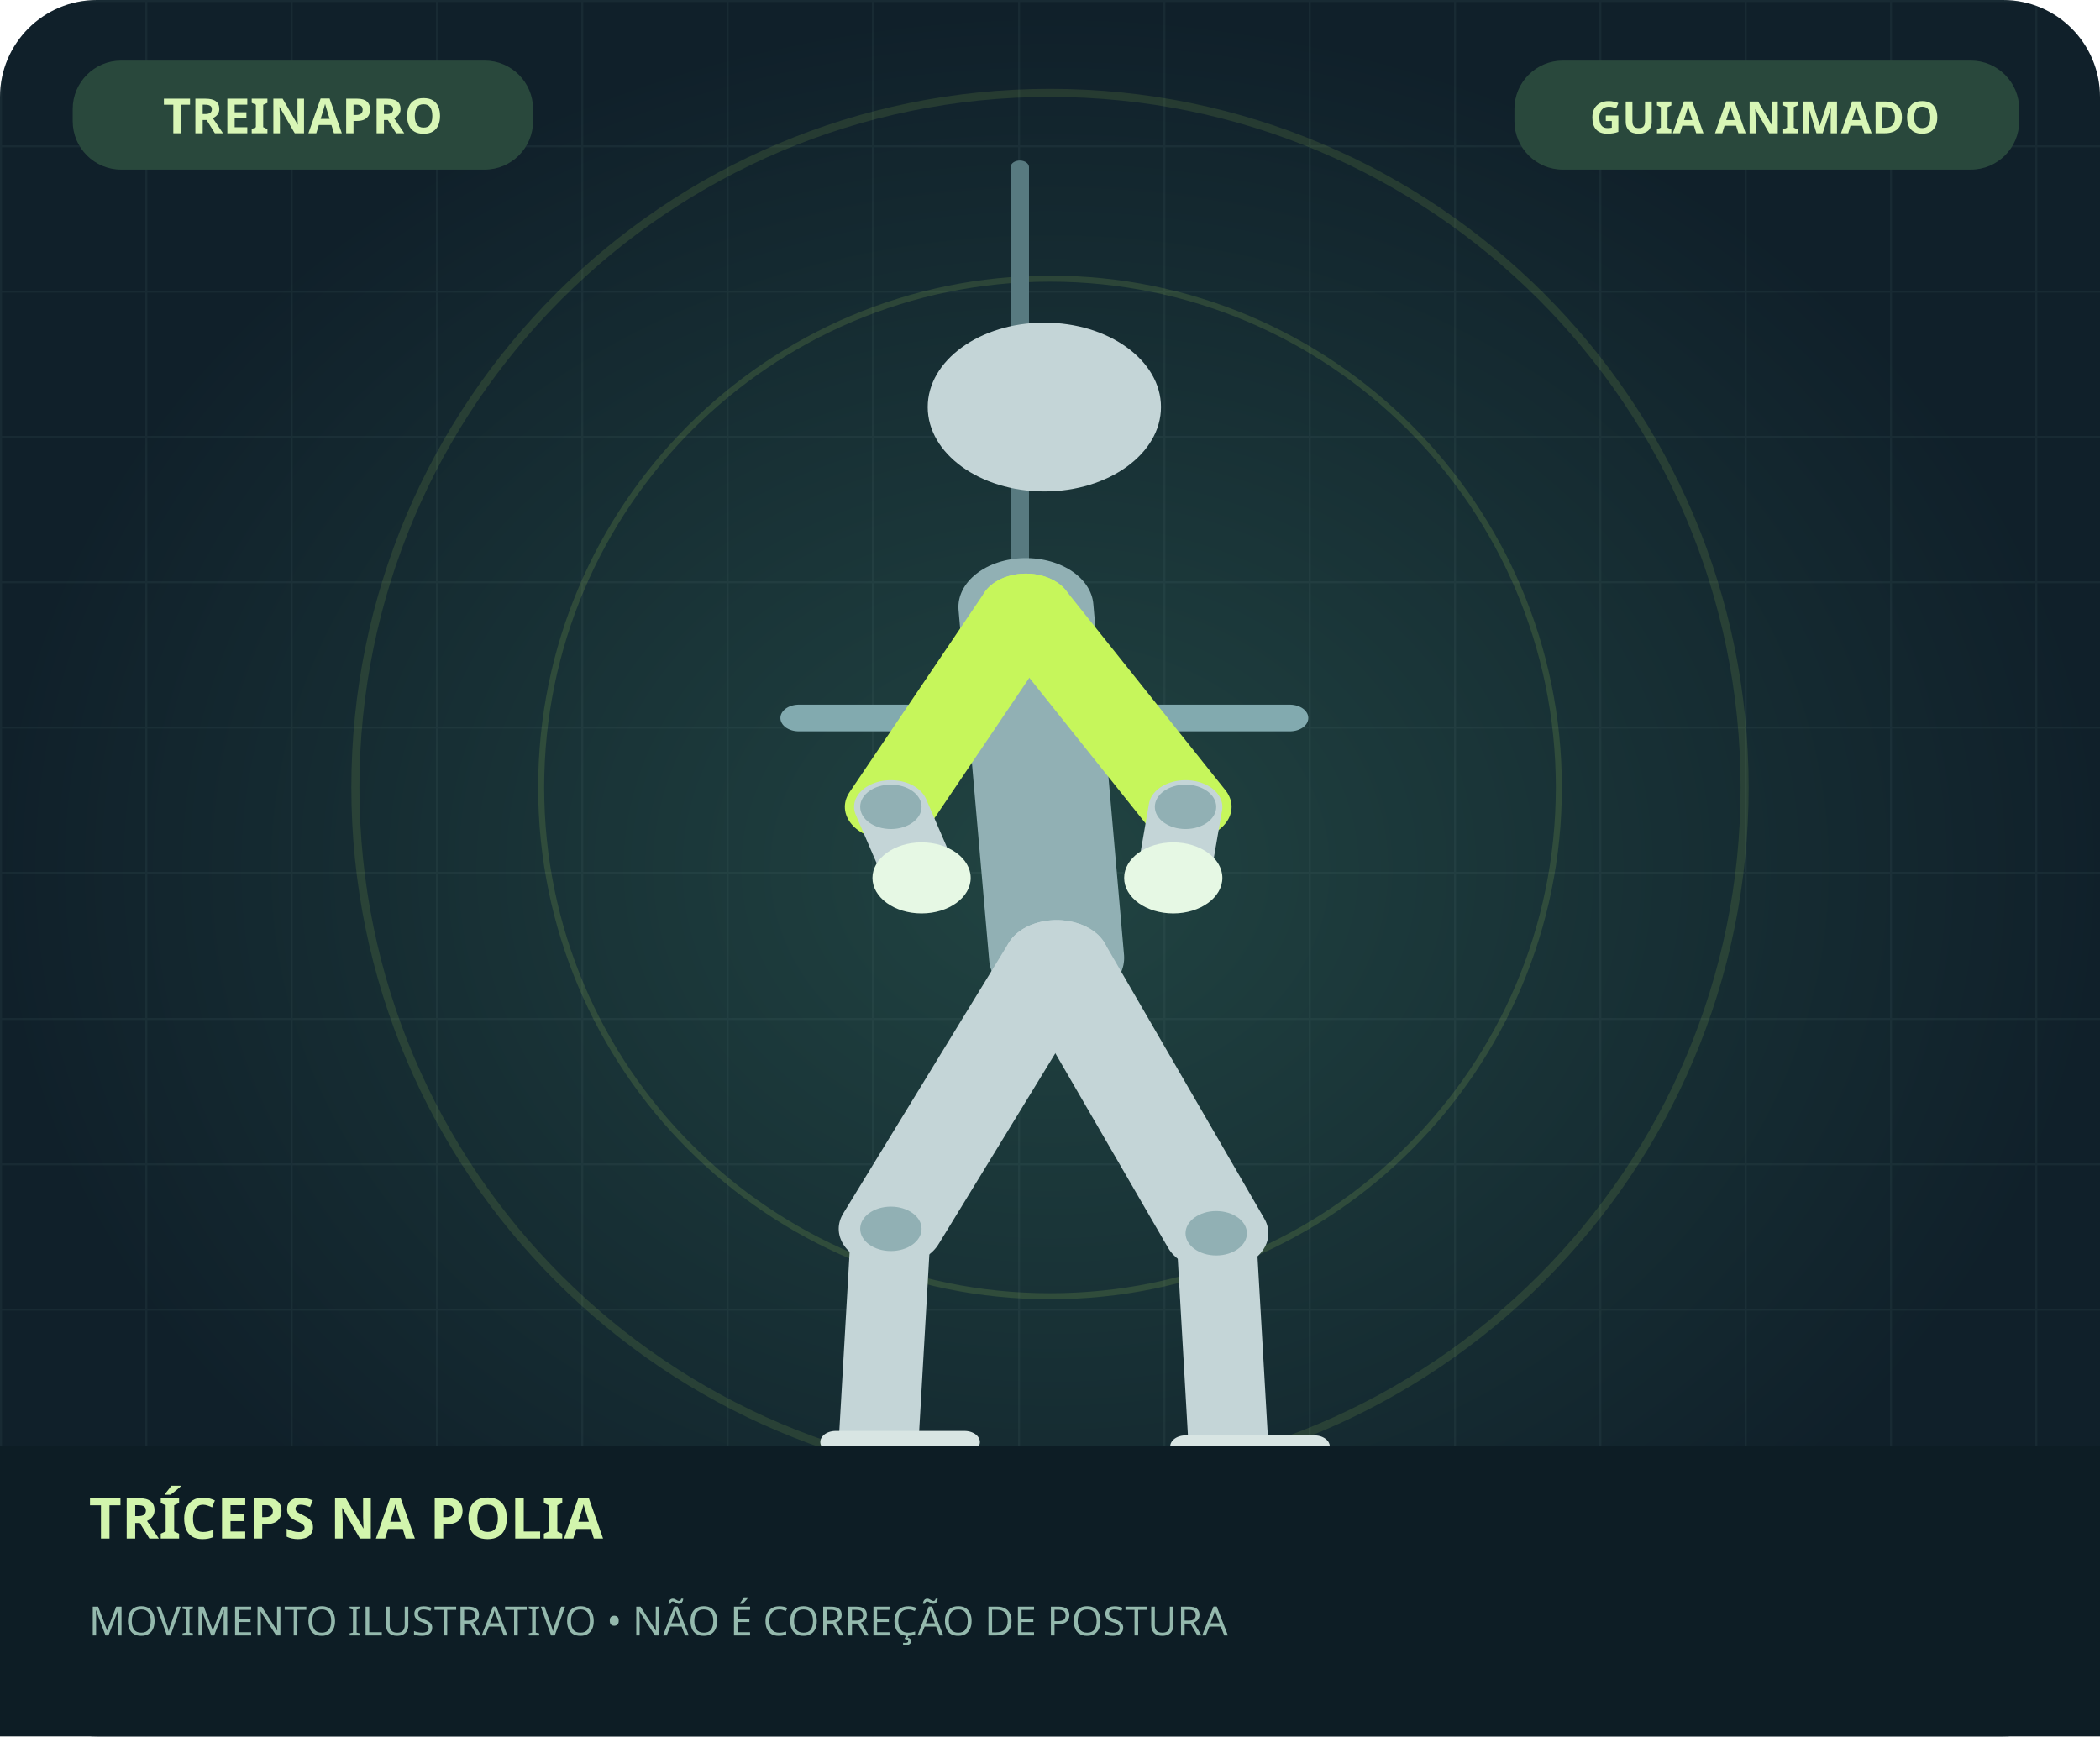
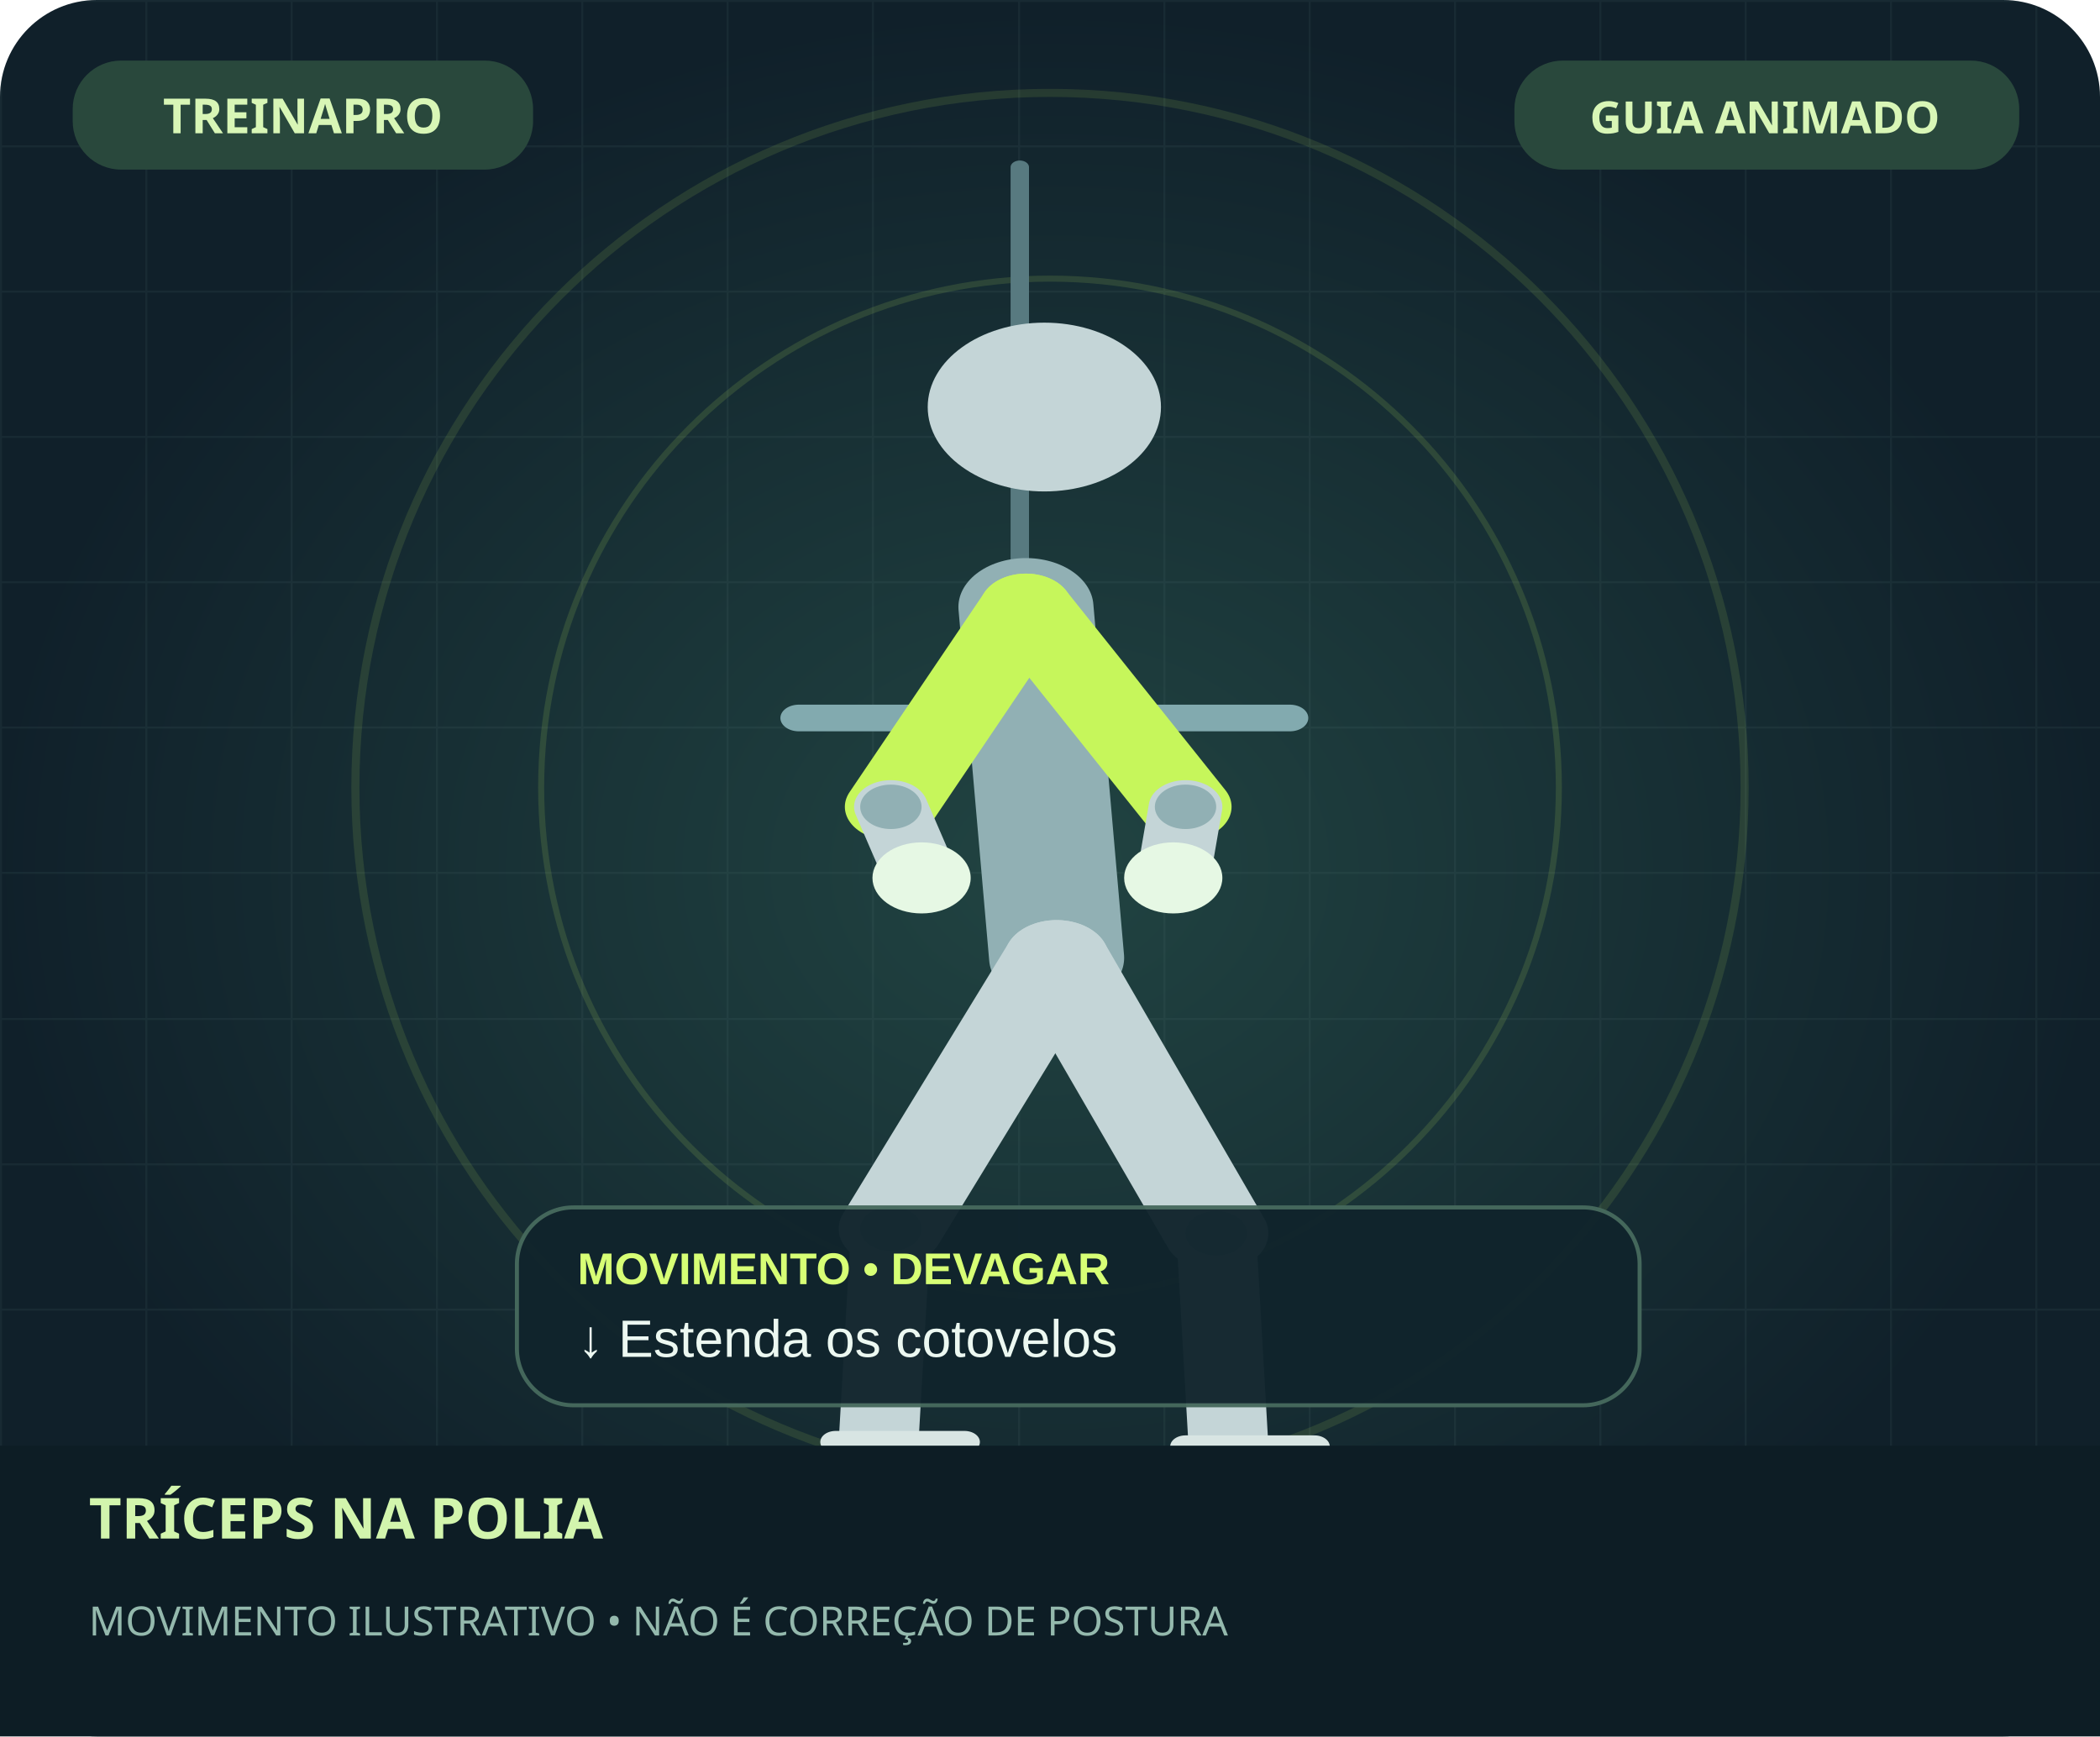
<svg xmlns="http://www.w3.org/2000/svg" viewBox="0 0 520 430" role="img" aria-labelledby="title desc">
  <defs>
    <radialGradient id="bg">
      <stop stop-color="#214442" />
      <stop offset="1" stop-color="#10202a" />
    </radialGradient>
    <pattern id="grid" width="36" height="36" patternUnits="userSpaceOnUse">
      <path d="M36 0H0V36" stroke="#729290" stroke-opacity=".095" fill="none" />
    </pattern>
  </defs>
  <rect width="520" height="430" rx="24" fill="url(#bg)" />
  <rect width="520" height="430" rx="24" fill="url(#grid)" />
  <circle cx="260" cy="195" r="172" fill="none" stroke="#c6f65b" opacity=".11" stroke-width="2" />
  <circle cx="260" cy="195" r="126" fill="none" stroke="#c6f65b" opacity=".13" stroke-width="1.5" />
  <rect x="18" y="15" rx="12" width="114" height="27" fill="#29483c" />
  <text x="75" y="33" fill="#d8f6b6" text-anchor="middle" font-size="12" font-weight="bold" font-family="sans-serif">TREINAPRO</text>
  <rect x="375" y="15" rx="12" width="125" height="27" fill="#29483c" />
  <text x="437" y="33" fill="#d8f6b6" text-anchor="middle" font-size="11" font-weight="bold" font-family="sans-serif">GUIA ANIMADO</text>
  <g transform="translate(61 15) scale(1.52 1.10)">
    <line x1="126" y1="24" x2="126" y2="141" stroke="#587a80" stroke-width="3" stroke-linecap="round" />
    <line x1="90" y1="148" x2="170" y2="148" stroke="#82aaaf" stroke-width="6" stroke-linecap="round" />
    <line x1="127" y1="123" x2="132" y2="202" stroke="#91b0b4" stroke-width="22" stroke-linecap="round" />
    <line x1="132" y1="202" x2="105" y2="263" stroke="#c4d5d7" stroke-width="17" stroke-linecap="round" />
    <line x1="105" y1="263" x2="103" y2="311" stroke="#c4d5d7" stroke-width="13" stroke-linecap="round" />
    <line x1="132" y1="202" x2="158" y2="264" stroke="#c4d5d7" stroke-width="17" stroke-linecap="round" />
    <line x1="158" y1="264" x2="160" y2="312" stroke="#c4d5d7" stroke-width="13" stroke-linecap="round" />
    <line x1="127" y1="123" x2="105" y2="168" stroke="#c6f65b" stroke-width="15" stroke-linecap="round" />
    <line x1="105" y1="168" x2="110" y2="184" stroke="#c4d5d7" stroke-width="12" stroke-linecap="round">
      <animate attributeName="x2" values="110;110;109;109;110;110" keyTimes="0;0.12;0.42;0.57;0.88;1" dur="7.2s" repeatCount="indefinite" calcMode="linear" />
      <animate attributeName="y2" values="184;184;244;244;184;184" keyTimes="0;0.12;0.42;0.57;0.88;1" dur="7.2s" repeatCount="indefinite" calcMode="linear" />
    </line>
    <line x1="127" y1="123" x2="153" y2="168" stroke="#c6f65b" stroke-width="15" stroke-linecap="round" />
    <line x1="153" y1="168" x2="151" y2="184" stroke="#c4d5d7" stroke-width="12" stroke-linecap="round">
      <animate attributeName="x2" values="151;151;150;150;151;151" keyTimes="0;0.12;0.42;0.57;0.88;1" dur="7.2s" repeatCount="indefinite" calcMode="linear" />
      <animate attributeName="y2" values="184;184;244;244;184;184" keyTimes="0;0.12;0.42;0.57;0.88;1" dur="7.2s" repeatCount="indefinite" calcMode="linear" />
    </line>
    <circle cx="130" cy="78" r="19" fill="#c4d5d7" />
    <circle cx="105" cy="168" r="5" fill="#91b0b4" />
    <circle cx="153" cy="168" r="5" fill="#91b0b4" />
    <circle cx="105" cy="263" r="5" fill="#91b0b4" />
    <circle cx="158" cy="264" r="5" fill="#91b0b4" />
    <circle cx="110" cy="184" r="8" fill="#e6f8e4">
      <animate attributeName="cx" values="110;110;109;109;110;110" keyTimes="0;0.12;0.42;0.57;0.88;1" dur="7.2s" repeatCount="indefinite" calcMode="linear" />
      <animate attributeName="cy" values="184;184;244;244;184;184" keyTimes="0;0.12;0.42;0.57;0.88;1" dur="7.2s" repeatCount="indefinite" calcMode="linear" />
    </circle>
    <circle cx="151" cy="184" r="8" fill="#e6f8e4">
      <animate attributeName="cx" values="151;151;150;150;151;151" keyTimes="0;0.12;0.42;0.57;0.88;1" dur="7.2s" repeatCount="indefinite" calcMode="linear" />
      <animate attributeName="cy" values="184;184;244;244;184;184" keyTimes="0;0.12;0.42;0.57;0.88;1" dur="7.2s" repeatCount="indefinite" calcMode="linear" />
    </circle>
    <line x1="96" y1="311" x2="117" y2="311" stroke="#d8e5e3" stroke-width="5" stroke-linecap="round" />
    <line x1="153" y1="312" x2="174" y2="312" stroke="#d8e5e3" stroke-width="5" stroke-linecap="round" />
  </g>
  <rect x="0" y="358" width="520" height="72" fill="#0d1d25" />
  <text x="22" y="381" fill="#d2f5ad" font-size="14" font-family="sans-serif" font-weight="bold">TRÍCEPS NA POLIA</text>
  <text x="22" y="405" fill="#94b9ad" font-size="10" font-family="sans-serif">MOVIMENTO ILUSTRATIVO • NÃO É CORREÇÃO DE POSTURA</text>
+   <g aria-hidden="true">
+     <rect x="128" y="299" rx="14" width="278" height="49" fill="#10232c" stroke="#46695d" opacity=".96" />
+     <text x="143" y="318" fill="#d7ff75" font-size="11" font-weight="bold" font-family="Arial,sans-serif">MOVIMENTO • DEVAGAR</text>
+     <text x="143" y="336" fill="#ecf8f1" font-size="13" font-family="Arial,sans-serif">↓ Estenda os cotovelos</text>
+   </g>
</svg>
